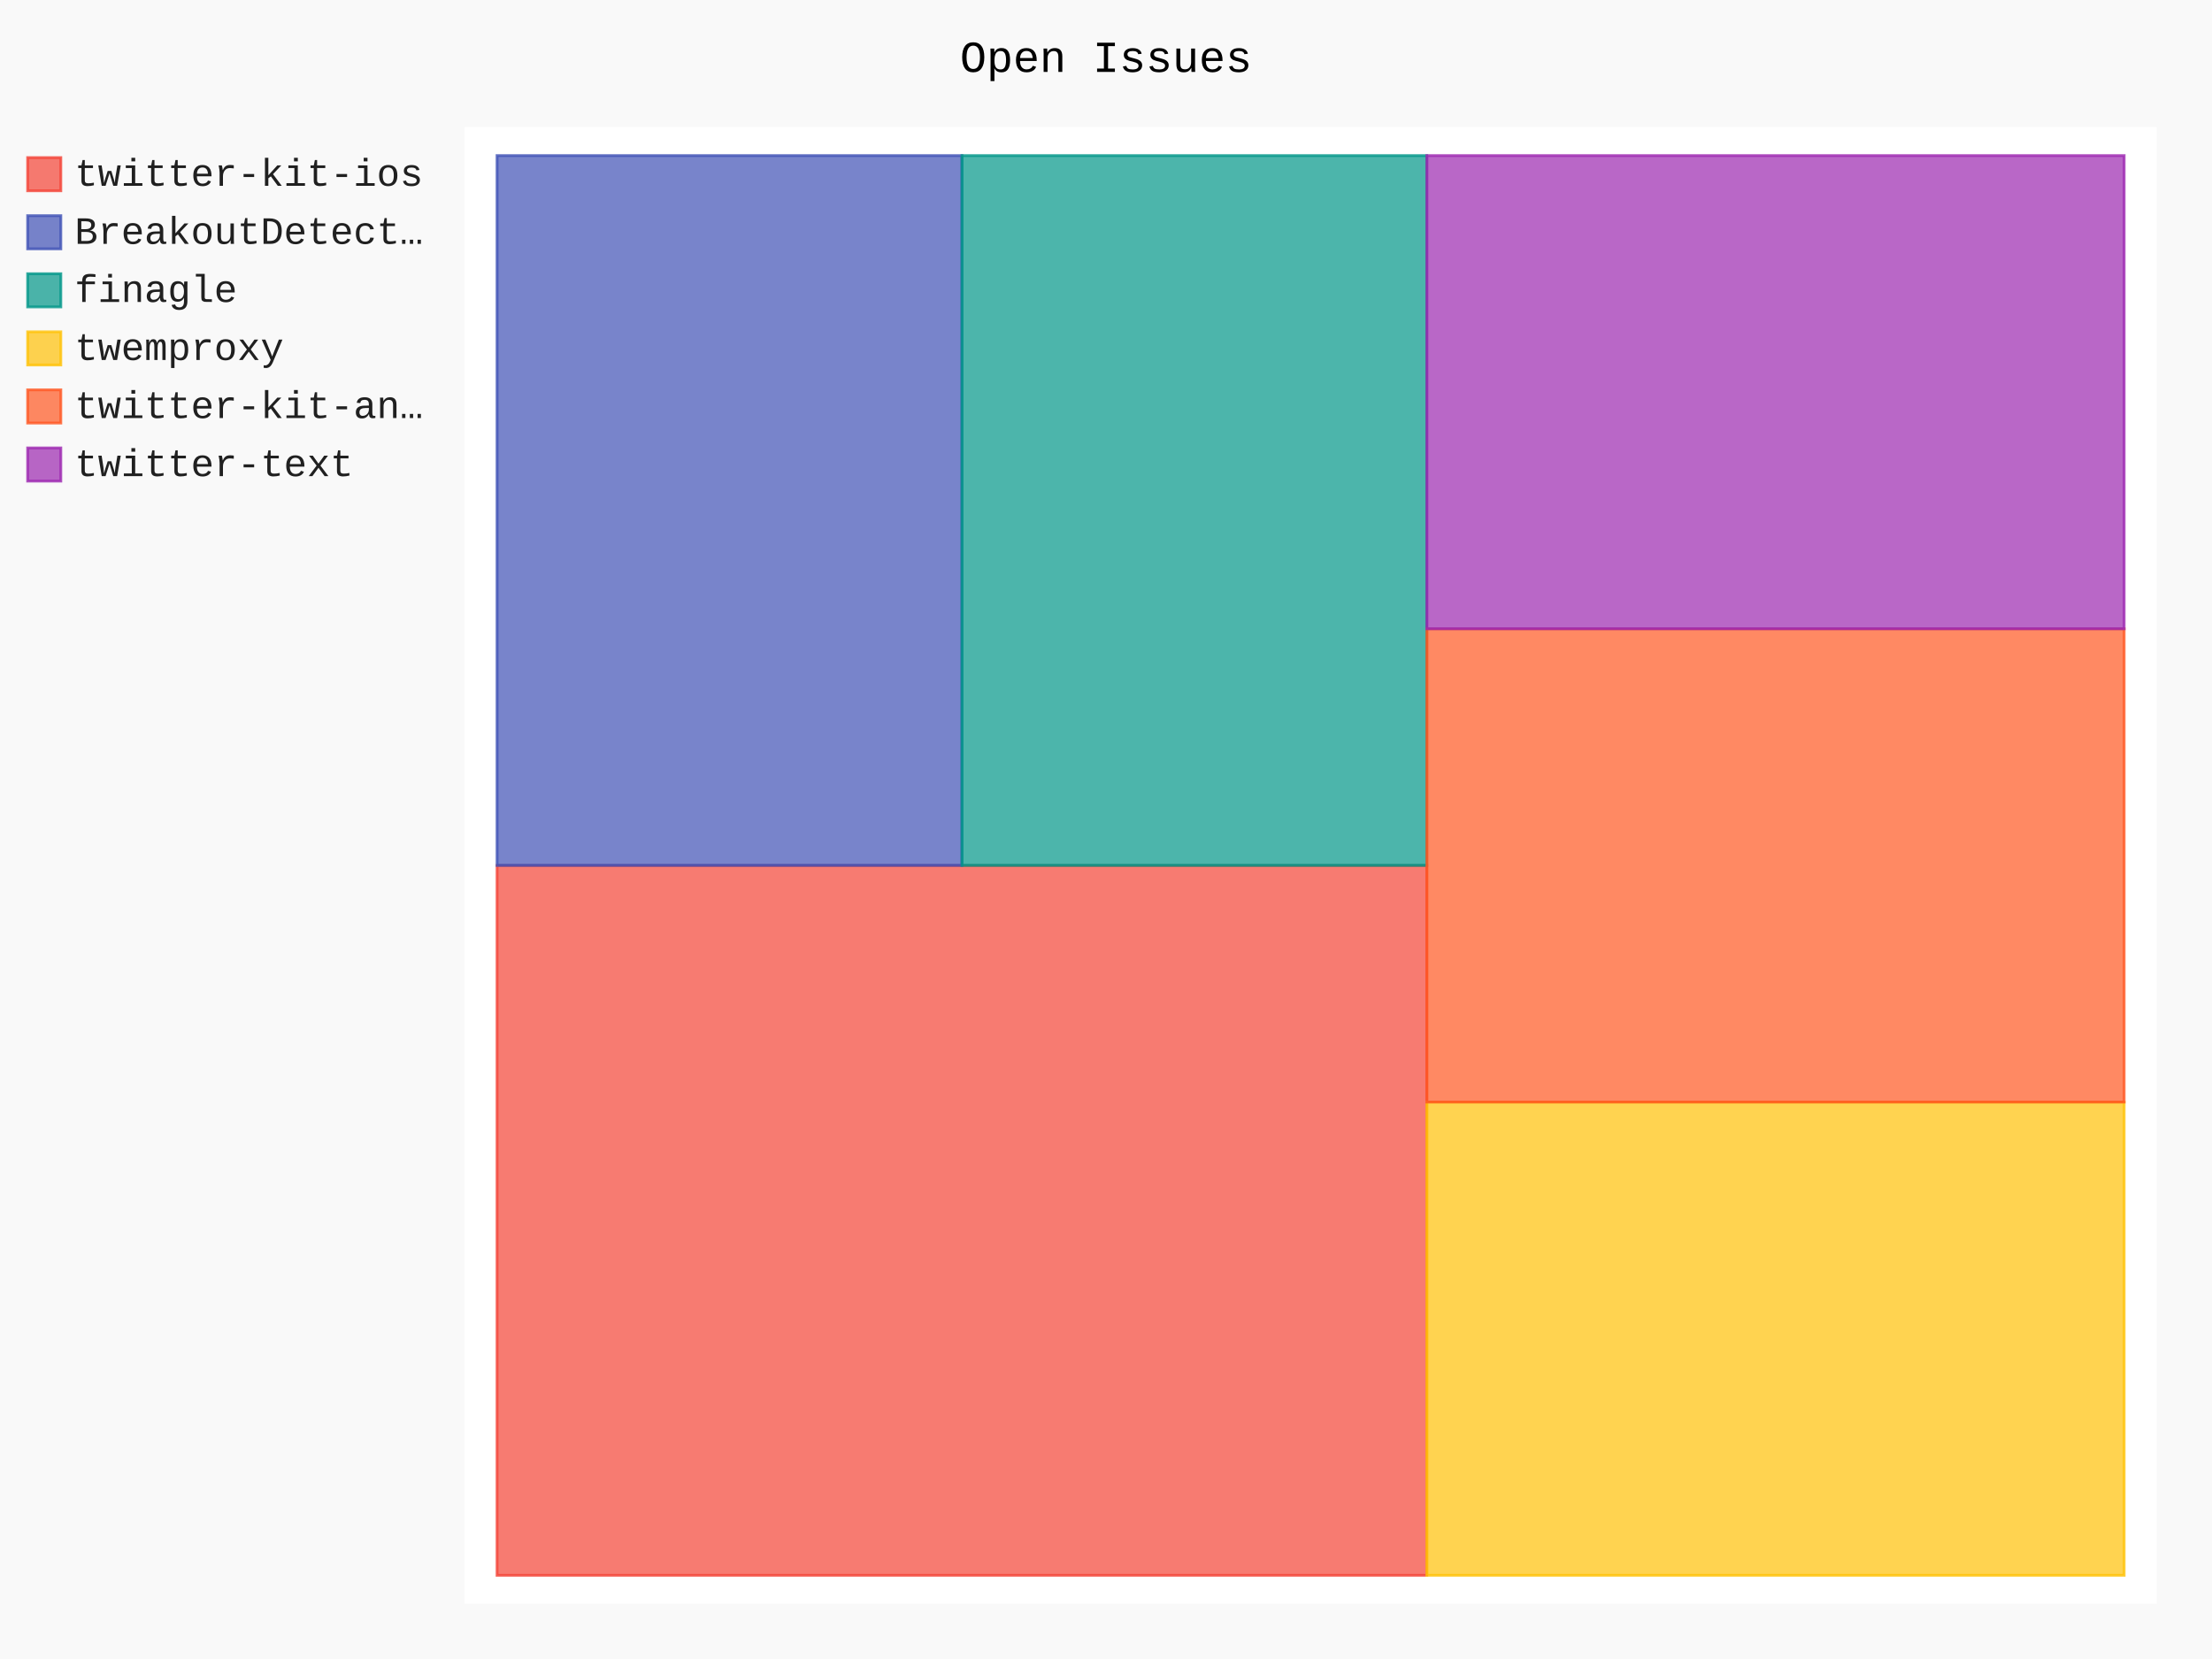
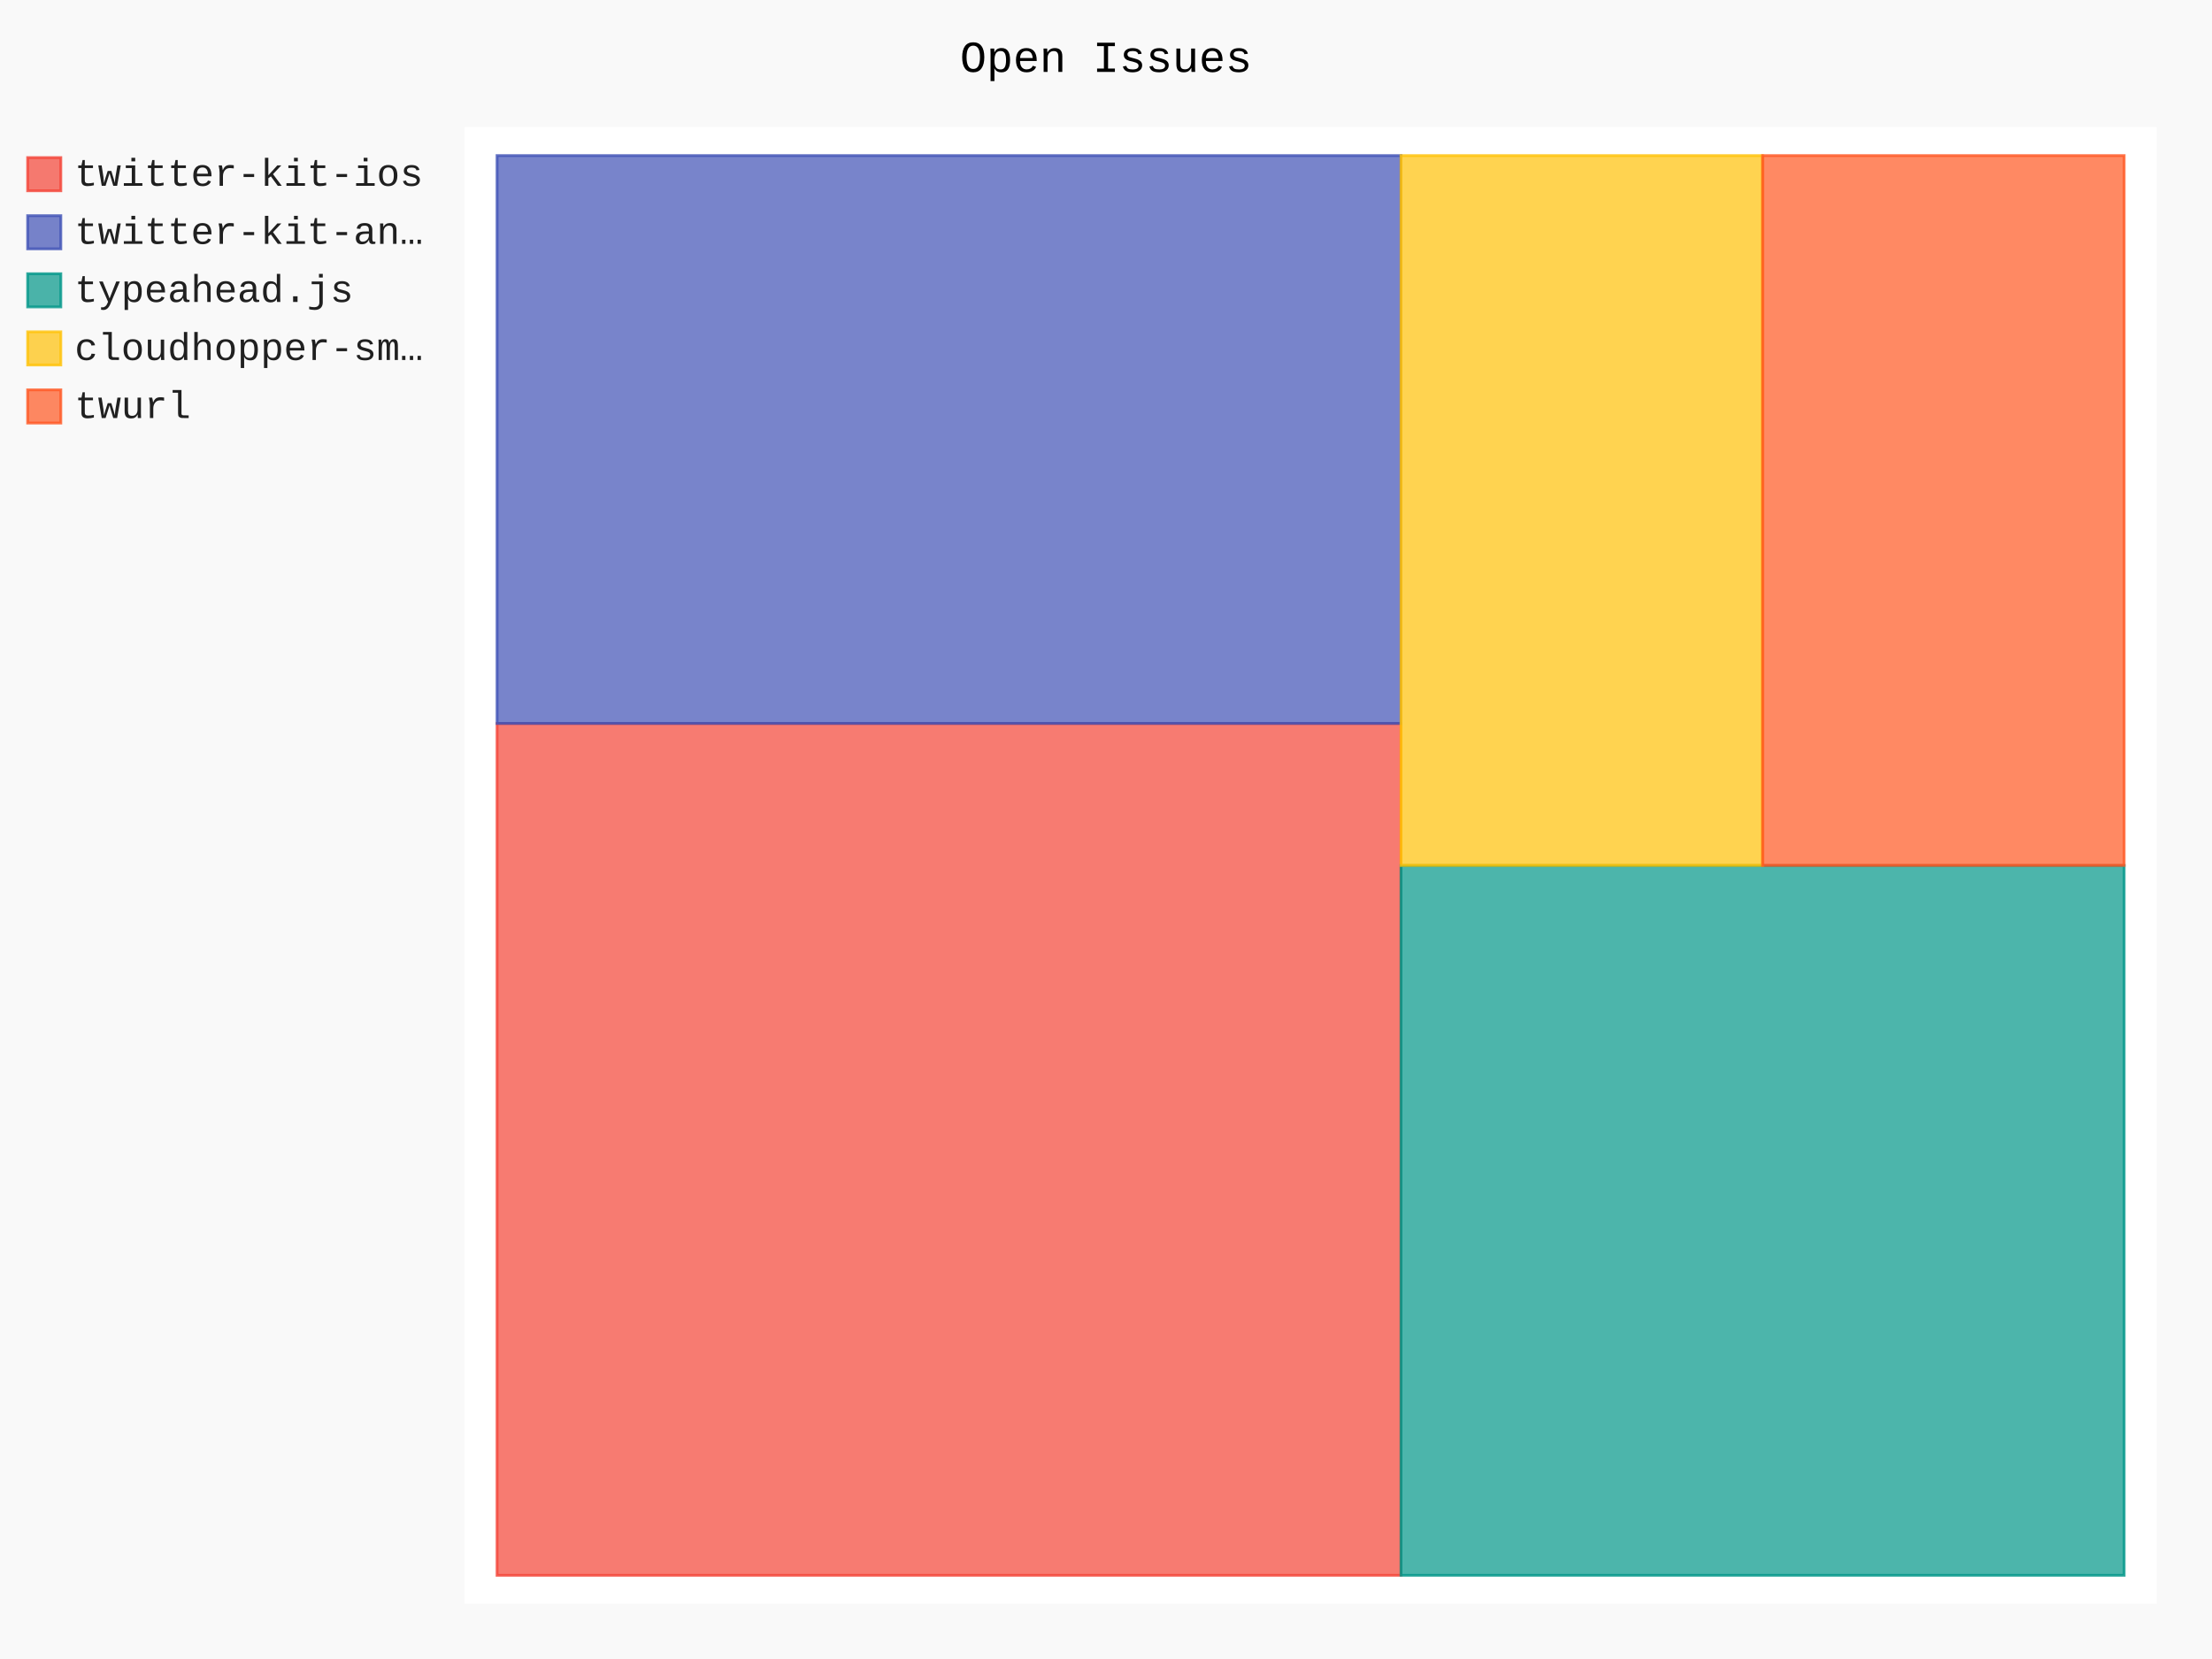
- <svg xmlns="http://www.w3.org/2000/svg" class="pygal-chart" id="chart-8139443d-6a5c-43e4-a990-c5eb1ae644e0" viewBox="0 0 800 600">
+ <svg xmlns="http://www.w3.org/2000/svg" class="pygal-chart" id="chart-f35c832a-93c7-4af7-8386-1dda0ecd9b3c" viewBox="0 0 800 600">
  <defs>
-     <style type="text/css">#chart-8139443d-6a5c-43e4-a990-c5eb1ae644e0{-webkit-user-select:none;-webkit-font-smoothing:antialiased;font-family:Consolas,"Liberation Mono",Menlo,Courier,monospace}#chart-8139443d-6a5c-43e4-a990-c5eb1ae644e0 .title{font-family:Consolas,"Liberation Mono",Menlo,Courier,monospace;font-size:16px}#chart-8139443d-6a5c-43e4-a990-c5eb1ae644e0 .legends .legend text{font-family:Consolas,"Liberation Mono",Menlo,Courier,monospace;font-size:14px}#chart-8139443d-6a5c-43e4-a990-c5eb1ae644e0 .axis text{font-family:Consolas,"Liberation Mono",Menlo,Courier,monospace;font-size:10px}#chart-8139443d-6a5c-43e4-a990-c5eb1ae644e0 .axis text.major{font-family:Consolas,"Liberation Mono",Menlo,Courier,monospace;font-size:10px}#chart-8139443d-6a5c-43e4-a990-c5eb1ae644e0 .text-overlay text.value{font-family:Consolas,"Liberation Mono",Menlo,Courier,monospace;font-size:16px}#chart-8139443d-6a5c-43e4-a990-c5eb1ae644e0 .text-overlay text.label{font-family:Consolas,"Liberation Mono",Menlo,Courier,monospace;font-size:10px}#chart-8139443d-6a5c-43e4-a990-c5eb1ae644e0 .tooltip{font-family:Consolas,"Liberation Mono",Menlo,Courier,monospace;font-size:14px}#chart-8139443d-6a5c-43e4-a990-c5eb1ae644e0 text.no_data{font-family:Consolas,"Liberation Mono",Menlo,Courier,monospace;font-size:64px}
- #chart-8139443d-6a5c-43e4-a990-c5eb1ae644e0{background-color:rgba(249,249,249,1)}#chart-8139443d-6a5c-43e4-a990-c5eb1ae644e0 path,#chart-8139443d-6a5c-43e4-a990-c5eb1ae644e0 line,#chart-8139443d-6a5c-43e4-a990-c5eb1ae644e0 rect,#chart-8139443d-6a5c-43e4-a990-c5eb1ae644e0 circle{-webkit-transition:150ms;-moz-transition:150ms;transition:150ms}#chart-8139443d-6a5c-43e4-a990-c5eb1ae644e0 .graph &gt; .background{fill:rgba(249,249,249,1)}#chart-8139443d-6a5c-43e4-a990-c5eb1ae644e0 .plot &gt; .background{fill:rgba(255,255,255,1)}#chart-8139443d-6a5c-43e4-a990-c5eb1ae644e0 .graph{fill:rgba(0,0,0,.87)}#chart-8139443d-6a5c-43e4-a990-c5eb1ae644e0 text.no_data{fill:rgba(0,0,0,1)}#chart-8139443d-6a5c-43e4-a990-c5eb1ae644e0 .title{fill:rgba(0,0,0,1)}#chart-8139443d-6a5c-43e4-a990-c5eb1ae644e0 .legends .legend text{fill:rgba(0,0,0,.87)}#chart-8139443d-6a5c-43e4-a990-c5eb1ae644e0 .legends .legend:hover text{fill:rgba(0,0,0,1)}#chart-8139443d-6a5c-43e4-a990-c5eb1ae644e0 .axis .line{stroke:rgba(0,0,0,1)}#chart-8139443d-6a5c-43e4-a990-c5eb1ae644e0 .axis .guide.line{stroke:rgba(0,0,0,.54)}#chart-8139443d-6a5c-43e4-a990-c5eb1ae644e0 .axis .major.line{stroke:rgba(0,0,0,.87)}#chart-8139443d-6a5c-43e4-a990-c5eb1ae644e0 .axis text.major{fill:rgba(0,0,0,1)}#chart-8139443d-6a5c-43e4-a990-c5eb1ae644e0 .axis.y .guides:hover .guide.line,#chart-8139443d-6a5c-43e4-a990-c5eb1ae644e0 .line-graph .axis.x .guides:hover .guide.line,#chart-8139443d-6a5c-43e4-a990-c5eb1ae644e0 .stackedline-graph .axis.x .guides:hover .guide.line,#chart-8139443d-6a5c-43e4-a990-c5eb1ae644e0 .xy-graph .axis.x .guides:hover .guide.line{stroke:rgba(0,0,0,1)}#chart-8139443d-6a5c-43e4-a990-c5eb1ae644e0 .axis .guides:hover text{fill:rgba(0,0,0,1)}#chart-8139443d-6a5c-43e4-a990-c5eb1ae644e0 .reactive{fill-opacity:.7;stroke-opacity:.8}#chart-8139443d-6a5c-43e4-a990-c5eb1ae644e0 .ci{stroke:rgba(0,0,0,.87)}#chart-8139443d-6a5c-43e4-a990-c5eb1ae644e0 .reactive.active,#chart-8139443d-6a5c-43e4-a990-c5eb1ae644e0 .active .reactive{fill-opacity:.8;stroke-opacity:.9;stroke-width:4}#chart-8139443d-6a5c-43e4-a990-c5eb1ae644e0 .ci .reactive.active{stroke-width:1.5}#chart-8139443d-6a5c-43e4-a990-c5eb1ae644e0 .series text{fill:rgba(0,0,0,1)}#chart-8139443d-6a5c-43e4-a990-c5eb1ae644e0 .tooltip rect{fill:rgba(255,255,255,1);stroke:rgba(0,0,0,1);-webkit-transition:opacity 150ms;-moz-transition:opacity 150ms;transition:opacity 150ms}#chart-8139443d-6a5c-43e4-a990-c5eb1ae644e0 .tooltip .label{fill:rgba(0,0,0,.87)}#chart-8139443d-6a5c-43e4-a990-c5eb1ae644e0 .tooltip .label{fill:rgba(0,0,0,.87)}#chart-8139443d-6a5c-43e4-a990-c5eb1ae644e0 .tooltip .legend{font-size:.8em;fill:rgba(0,0,0,.54)}#chart-8139443d-6a5c-43e4-a990-c5eb1ae644e0 .tooltip .x_label{font-size:.6em;fill:rgba(0,0,0,1)}#chart-8139443d-6a5c-43e4-a990-c5eb1ae644e0 .tooltip .xlink{font-size:.5em;text-decoration:underline}#chart-8139443d-6a5c-43e4-a990-c5eb1ae644e0 .tooltip .value{font-size:1.5em}#chart-8139443d-6a5c-43e4-a990-c5eb1ae644e0 .bound{font-size:.5em}#chart-8139443d-6a5c-43e4-a990-c5eb1ae644e0 .max-value{font-size:.75em;fill:rgba(0,0,0,.54)}#chart-8139443d-6a5c-43e4-a990-c5eb1ae644e0 .map-element{fill:rgba(255,255,255,1);stroke:rgba(0,0,0,.54) !important}#chart-8139443d-6a5c-43e4-a990-c5eb1ae644e0 .map-element .reactive{fill-opacity:inherit;stroke-opacity:inherit}#chart-8139443d-6a5c-43e4-a990-c5eb1ae644e0 .color-0,#chart-8139443d-6a5c-43e4-a990-c5eb1ae644e0 .color-0 a:visited{stroke:#F44336;fill:#F44336}#chart-8139443d-6a5c-43e4-a990-c5eb1ae644e0 .color-1,#chart-8139443d-6a5c-43e4-a990-c5eb1ae644e0 .color-1 a:visited{stroke:#3F51B5;fill:#3F51B5}#chart-8139443d-6a5c-43e4-a990-c5eb1ae644e0 .color-2,#chart-8139443d-6a5c-43e4-a990-c5eb1ae644e0 .color-2 a:visited{stroke:#009688;fill:#009688}#chart-8139443d-6a5c-43e4-a990-c5eb1ae644e0 .color-3,#chart-8139443d-6a5c-43e4-a990-c5eb1ae644e0 .color-3 a:visited{stroke:#FFC107;fill:#FFC107}#chart-8139443d-6a5c-43e4-a990-c5eb1ae644e0 .color-4,#chart-8139443d-6a5c-43e4-a990-c5eb1ae644e0 .color-4 a:visited{stroke:#FF5722;fill:#FF5722}#chart-8139443d-6a5c-43e4-a990-c5eb1ae644e0 .color-5,#chart-8139443d-6a5c-43e4-a990-c5eb1ae644e0 .color-5 a:visited{stroke:#9C27B0;fill:#9C27B0}#chart-8139443d-6a5c-43e4-a990-c5eb1ae644e0 .text-overlay .color-0 text{fill:black}#chart-8139443d-6a5c-43e4-a990-c5eb1ae644e0 .text-overlay .color-1 text{fill:black}#chart-8139443d-6a5c-43e4-a990-c5eb1ae644e0 .text-overlay .color-2 text{fill:black}#chart-8139443d-6a5c-43e4-a990-c5eb1ae644e0 .text-overlay .color-3 text{fill:black}#chart-8139443d-6a5c-43e4-a990-c5eb1ae644e0 .text-overlay .color-4 text{fill:black}#chart-8139443d-6a5c-43e4-a990-c5eb1ae644e0 .text-overlay .color-5 text{fill:black}
- #chart-8139443d-6a5c-43e4-a990-c5eb1ae644e0 text.no_data{text-anchor:middle}#chart-8139443d-6a5c-43e4-a990-c5eb1ae644e0 .guide.line{fill:none}#chart-8139443d-6a5c-43e4-a990-c5eb1ae644e0 .centered{text-anchor:middle}#chart-8139443d-6a5c-43e4-a990-c5eb1ae644e0 .title{text-anchor:middle}#chart-8139443d-6a5c-43e4-a990-c5eb1ae644e0 .legends .legend text{fill-opacity:1}#chart-8139443d-6a5c-43e4-a990-c5eb1ae644e0 .axis.x text{text-anchor:middle}#chart-8139443d-6a5c-43e4-a990-c5eb1ae644e0 .axis.x:not(.web) text[transform]{text-anchor:start}#chart-8139443d-6a5c-43e4-a990-c5eb1ae644e0 .axis.x:not(.web) text[transform].backwards{text-anchor:end}#chart-8139443d-6a5c-43e4-a990-c5eb1ae644e0 .axis.y text{text-anchor:end}#chart-8139443d-6a5c-43e4-a990-c5eb1ae644e0 .axis.y text[transform].backwards{text-anchor:start}#chart-8139443d-6a5c-43e4-a990-c5eb1ae644e0 .axis.y2 text{text-anchor:start}#chart-8139443d-6a5c-43e4-a990-c5eb1ae644e0 .axis.y2 text[transform].backwards{text-anchor:end}#chart-8139443d-6a5c-43e4-a990-c5eb1ae644e0 .axis .guide.line{stroke-dasharray:4,4}#chart-8139443d-6a5c-43e4-a990-c5eb1ae644e0 .axis .major.guide.line{stroke-dasharray:6,6}#chart-8139443d-6a5c-43e4-a990-c5eb1ae644e0 .horizontal .axis.y .guide.line,#chart-8139443d-6a5c-43e4-a990-c5eb1ae644e0 .horizontal .axis.y2 .guide.line,#chart-8139443d-6a5c-43e4-a990-c5eb1ae644e0 .vertical .axis.x .guide.line{opacity:0}#chart-8139443d-6a5c-43e4-a990-c5eb1ae644e0 .horizontal .axis.always_show .guide.line,#chart-8139443d-6a5c-43e4-a990-c5eb1ae644e0 .vertical .axis.always_show .guide.line{opacity:1 !important}#chart-8139443d-6a5c-43e4-a990-c5eb1ae644e0 .axis.y .guides:hover .guide.line,#chart-8139443d-6a5c-43e4-a990-c5eb1ae644e0 .axis.y2 .guides:hover .guide.line,#chart-8139443d-6a5c-43e4-a990-c5eb1ae644e0 .axis.x .guides:hover .guide.line{opacity:1}#chart-8139443d-6a5c-43e4-a990-c5eb1ae644e0 .axis .guides:hover text{opacity:1}#chart-8139443d-6a5c-43e4-a990-c5eb1ae644e0 .nofill{fill:none}#chart-8139443d-6a5c-43e4-a990-c5eb1ae644e0 .subtle-fill{fill-opacity:.2}#chart-8139443d-6a5c-43e4-a990-c5eb1ae644e0 .dot{stroke-width:1px;fill-opacity:1}#chart-8139443d-6a5c-43e4-a990-c5eb1ae644e0 .dot.active{stroke-width:5px}#chart-8139443d-6a5c-43e4-a990-c5eb1ae644e0 .dot.negative{fill:transparent}#chart-8139443d-6a5c-43e4-a990-c5eb1ae644e0 text,#chart-8139443d-6a5c-43e4-a990-c5eb1ae644e0 tspan{stroke:none !important}#chart-8139443d-6a5c-43e4-a990-c5eb1ae644e0 .series text.active{opacity:1}#chart-8139443d-6a5c-43e4-a990-c5eb1ae644e0 .tooltip rect{fill-opacity:.95;stroke-width:.5}#chart-8139443d-6a5c-43e4-a990-c5eb1ae644e0 .tooltip text{fill-opacity:1}#chart-8139443d-6a5c-43e4-a990-c5eb1ae644e0 .showable{visibility:hidden}#chart-8139443d-6a5c-43e4-a990-c5eb1ae644e0 .showable.shown{visibility:visible}#chart-8139443d-6a5c-43e4-a990-c5eb1ae644e0 .gauge-background{fill:rgba(229,229,229,1);stroke:none}#chart-8139443d-6a5c-43e4-a990-c5eb1ae644e0 .bg-lines{stroke:rgba(249,249,249,1);stroke-width:2px}</style>
+     <style type="text/css">#chart-f35c832a-93c7-4af7-8386-1dda0ecd9b3c{-webkit-user-select:none;-webkit-font-smoothing:antialiased;font-family:Consolas,"Liberation Mono",Menlo,Courier,monospace}#chart-f35c832a-93c7-4af7-8386-1dda0ecd9b3c .title{font-family:Consolas,"Liberation Mono",Menlo,Courier,monospace;font-size:16px}#chart-f35c832a-93c7-4af7-8386-1dda0ecd9b3c .legends .legend text{font-family:Consolas,"Liberation Mono",Menlo,Courier,monospace;font-size:14px}#chart-f35c832a-93c7-4af7-8386-1dda0ecd9b3c .axis text{font-family:Consolas,"Liberation Mono",Menlo,Courier,monospace;font-size:10px}#chart-f35c832a-93c7-4af7-8386-1dda0ecd9b3c .axis text.major{font-family:Consolas,"Liberation Mono",Menlo,Courier,monospace;font-size:10px}#chart-f35c832a-93c7-4af7-8386-1dda0ecd9b3c .text-overlay text.value{font-family:Consolas,"Liberation Mono",Menlo,Courier,monospace;font-size:16px}#chart-f35c832a-93c7-4af7-8386-1dda0ecd9b3c .text-overlay text.label{font-family:Consolas,"Liberation Mono",Menlo,Courier,monospace;font-size:10px}#chart-f35c832a-93c7-4af7-8386-1dda0ecd9b3c .tooltip{font-family:Consolas,"Liberation Mono",Menlo,Courier,monospace;font-size:14px}#chart-f35c832a-93c7-4af7-8386-1dda0ecd9b3c text.no_data{font-family:Consolas,"Liberation Mono",Menlo,Courier,monospace;font-size:64px}
+ #chart-f35c832a-93c7-4af7-8386-1dda0ecd9b3c{background-color:rgba(249,249,249,1)}#chart-f35c832a-93c7-4af7-8386-1dda0ecd9b3c path,#chart-f35c832a-93c7-4af7-8386-1dda0ecd9b3c line,#chart-f35c832a-93c7-4af7-8386-1dda0ecd9b3c rect,#chart-f35c832a-93c7-4af7-8386-1dda0ecd9b3c circle{-webkit-transition:150ms;-moz-transition:150ms;transition:150ms}#chart-f35c832a-93c7-4af7-8386-1dda0ecd9b3c .graph &gt; .background{fill:rgba(249,249,249,1)}#chart-f35c832a-93c7-4af7-8386-1dda0ecd9b3c .plot &gt; .background{fill:rgba(255,255,255,1)}#chart-f35c832a-93c7-4af7-8386-1dda0ecd9b3c .graph{fill:rgba(0,0,0,.87)}#chart-f35c832a-93c7-4af7-8386-1dda0ecd9b3c text.no_data{fill:rgba(0,0,0,1)}#chart-f35c832a-93c7-4af7-8386-1dda0ecd9b3c .title{fill:rgba(0,0,0,1)}#chart-f35c832a-93c7-4af7-8386-1dda0ecd9b3c .legends .legend text{fill:rgba(0,0,0,.87)}#chart-f35c832a-93c7-4af7-8386-1dda0ecd9b3c .legends .legend:hover text{fill:rgba(0,0,0,1)}#chart-f35c832a-93c7-4af7-8386-1dda0ecd9b3c .axis .line{stroke:rgba(0,0,0,1)}#chart-f35c832a-93c7-4af7-8386-1dda0ecd9b3c .axis .guide.line{stroke:rgba(0,0,0,.54)}#chart-f35c832a-93c7-4af7-8386-1dda0ecd9b3c .axis .major.line{stroke:rgba(0,0,0,.87)}#chart-f35c832a-93c7-4af7-8386-1dda0ecd9b3c .axis text.major{fill:rgba(0,0,0,1)}#chart-f35c832a-93c7-4af7-8386-1dda0ecd9b3c .axis.y .guides:hover .guide.line,#chart-f35c832a-93c7-4af7-8386-1dda0ecd9b3c .line-graph .axis.x .guides:hover .guide.line,#chart-f35c832a-93c7-4af7-8386-1dda0ecd9b3c .stackedline-graph .axis.x .guides:hover .guide.line,#chart-f35c832a-93c7-4af7-8386-1dda0ecd9b3c .xy-graph .axis.x .guides:hover .guide.line{stroke:rgba(0,0,0,1)}#chart-f35c832a-93c7-4af7-8386-1dda0ecd9b3c .axis .guides:hover text{fill:rgba(0,0,0,1)}#chart-f35c832a-93c7-4af7-8386-1dda0ecd9b3c .reactive{fill-opacity:.7;stroke-opacity:.8}#chart-f35c832a-93c7-4af7-8386-1dda0ecd9b3c .ci{stroke:rgba(0,0,0,.87)}#chart-f35c832a-93c7-4af7-8386-1dda0ecd9b3c .reactive.active,#chart-f35c832a-93c7-4af7-8386-1dda0ecd9b3c .active .reactive{fill-opacity:.8;stroke-opacity:.9;stroke-width:4}#chart-f35c832a-93c7-4af7-8386-1dda0ecd9b3c .ci .reactive.active{stroke-width:1.5}#chart-f35c832a-93c7-4af7-8386-1dda0ecd9b3c .series text{fill:rgba(0,0,0,1)}#chart-f35c832a-93c7-4af7-8386-1dda0ecd9b3c .tooltip rect{fill:rgba(255,255,255,1);stroke:rgba(0,0,0,1);-webkit-transition:opacity 150ms;-moz-transition:opacity 150ms;transition:opacity 150ms}#chart-f35c832a-93c7-4af7-8386-1dda0ecd9b3c .tooltip .label{fill:rgba(0,0,0,.87)}#chart-f35c832a-93c7-4af7-8386-1dda0ecd9b3c .tooltip .label{fill:rgba(0,0,0,.87)}#chart-f35c832a-93c7-4af7-8386-1dda0ecd9b3c .tooltip .legend{font-size:.8em;fill:rgba(0,0,0,.54)}#chart-f35c832a-93c7-4af7-8386-1dda0ecd9b3c .tooltip .x_label{font-size:.6em;fill:rgba(0,0,0,1)}#chart-f35c832a-93c7-4af7-8386-1dda0ecd9b3c .tooltip .xlink{font-size:.5em;text-decoration:underline}#chart-f35c832a-93c7-4af7-8386-1dda0ecd9b3c .tooltip .value{font-size:1.5em}#chart-f35c832a-93c7-4af7-8386-1dda0ecd9b3c .bound{font-size:.5em}#chart-f35c832a-93c7-4af7-8386-1dda0ecd9b3c .max-value{font-size:.75em;fill:rgba(0,0,0,.54)}#chart-f35c832a-93c7-4af7-8386-1dda0ecd9b3c .map-element{fill:rgba(255,255,255,1);stroke:rgba(0,0,0,.54) !important}#chart-f35c832a-93c7-4af7-8386-1dda0ecd9b3c .map-element .reactive{fill-opacity:inherit;stroke-opacity:inherit}#chart-f35c832a-93c7-4af7-8386-1dda0ecd9b3c .color-0,#chart-f35c832a-93c7-4af7-8386-1dda0ecd9b3c .color-0 a:visited{stroke:#F44336;fill:#F44336}#chart-f35c832a-93c7-4af7-8386-1dda0ecd9b3c .color-1,#chart-f35c832a-93c7-4af7-8386-1dda0ecd9b3c .color-1 a:visited{stroke:#3F51B5;fill:#3F51B5}#chart-f35c832a-93c7-4af7-8386-1dda0ecd9b3c .color-2,#chart-f35c832a-93c7-4af7-8386-1dda0ecd9b3c .color-2 a:visited{stroke:#009688;fill:#009688}#chart-f35c832a-93c7-4af7-8386-1dda0ecd9b3c .color-3,#chart-f35c832a-93c7-4af7-8386-1dda0ecd9b3c .color-3 a:visited{stroke:#FFC107;fill:#FFC107}#chart-f35c832a-93c7-4af7-8386-1dda0ecd9b3c .color-4,#chart-f35c832a-93c7-4af7-8386-1dda0ecd9b3c .color-4 a:visited{stroke:#FF5722;fill:#FF5722}#chart-f35c832a-93c7-4af7-8386-1dda0ecd9b3c .text-overlay .color-0 text{fill:black}#chart-f35c832a-93c7-4af7-8386-1dda0ecd9b3c .text-overlay .color-1 text{fill:black}#chart-f35c832a-93c7-4af7-8386-1dda0ecd9b3c .text-overlay .color-2 text{fill:black}#chart-f35c832a-93c7-4af7-8386-1dda0ecd9b3c .text-overlay .color-3 text{fill:black}#chart-f35c832a-93c7-4af7-8386-1dda0ecd9b3c .text-overlay .color-4 text{fill:black}
+ #chart-f35c832a-93c7-4af7-8386-1dda0ecd9b3c text.no_data{text-anchor:middle}#chart-f35c832a-93c7-4af7-8386-1dda0ecd9b3c .guide.line{fill:none}#chart-f35c832a-93c7-4af7-8386-1dda0ecd9b3c .centered{text-anchor:middle}#chart-f35c832a-93c7-4af7-8386-1dda0ecd9b3c .title{text-anchor:middle}#chart-f35c832a-93c7-4af7-8386-1dda0ecd9b3c .legends .legend text{fill-opacity:1}#chart-f35c832a-93c7-4af7-8386-1dda0ecd9b3c .axis.x text{text-anchor:middle}#chart-f35c832a-93c7-4af7-8386-1dda0ecd9b3c .axis.x:not(.web) text[transform]{text-anchor:start}#chart-f35c832a-93c7-4af7-8386-1dda0ecd9b3c .axis.x:not(.web) text[transform].backwards{text-anchor:end}#chart-f35c832a-93c7-4af7-8386-1dda0ecd9b3c .axis.y text{text-anchor:end}#chart-f35c832a-93c7-4af7-8386-1dda0ecd9b3c .axis.y text[transform].backwards{text-anchor:start}#chart-f35c832a-93c7-4af7-8386-1dda0ecd9b3c .axis.y2 text{text-anchor:start}#chart-f35c832a-93c7-4af7-8386-1dda0ecd9b3c .axis.y2 text[transform].backwards{text-anchor:end}#chart-f35c832a-93c7-4af7-8386-1dda0ecd9b3c .axis .guide.line{stroke-dasharray:4,4}#chart-f35c832a-93c7-4af7-8386-1dda0ecd9b3c .axis .major.guide.line{stroke-dasharray:6,6}#chart-f35c832a-93c7-4af7-8386-1dda0ecd9b3c .horizontal .axis.y .guide.line,#chart-f35c832a-93c7-4af7-8386-1dda0ecd9b3c .horizontal .axis.y2 .guide.line,#chart-f35c832a-93c7-4af7-8386-1dda0ecd9b3c .vertical .axis.x .guide.line{opacity:0}#chart-f35c832a-93c7-4af7-8386-1dda0ecd9b3c .horizontal .axis.always_show .guide.line,#chart-f35c832a-93c7-4af7-8386-1dda0ecd9b3c .vertical .axis.always_show .guide.line{opacity:1 !important}#chart-f35c832a-93c7-4af7-8386-1dda0ecd9b3c .axis.y .guides:hover .guide.line,#chart-f35c832a-93c7-4af7-8386-1dda0ecd9b3c .axis.y2 .guides:hover .guide.line,#chart-f35c832a-93c7-4af7-8386-1dda0ecd9b3c .axis.x .guides:hover .guide.line{opacity:1}#chart-f35c832a-93c7-4af7-8386-1dda0ecd9b3c .axis .guides:hover text{opacity:1}#chart-f35c832a-93c7-4af7-8386-1dda0ecd9b3c .nofill{fill:none}#chart-f35c832a-93c7-4af7-8386-1dda0ecd9b3c .subtle-fill{fill-opacity:.2}#chart-f35c832a-93c7-4af7-8386-1dda0ecd9b3c .dot{stroke-width:1px;fill-opacity:1}#chart-f35c832a-93c7-4af7-8386-1dda0ecd9b3c .dot.active{stroke-width:5px}#chart-f35c832a-93c7-4af7-8386-1dda0ecd9b3c .dot.negative{fill:transparent}#chart-f35c832a-93c7-4af7-8386-1dda0ecd9b3c text,#chart-f35c832a-93c7-4af7-8386-1dda0ecd9b3c tspan{stroke:none !important}#chart-f35c832a-93c7-4af7-8386-1dda0ecd9b3c .series text.active{opacity:1}#chart-f35c832a-93c7-4af7-8386-1dda0ecd9b3c .tooltip rect{fill-opacity:.95;stroke-width:.5}#chart-f35c832a-93c7-4af7-8386-1dda0ecd9b3c .tooltip text{fill-opacity:1}#chart-f35c832a-93c7-4af7-8386-1dda0ecd9b3c .showable{visibility:hidden}#chart-f35c832a-93c7-4af7-8386-1dda0ecd9b3c .showable.shown{visibility:visible}#chart-f35c832a-93c7-4af7-8386-1dda0ecd9b3c .gauge-background{fill:rgba(229,229,229,1);stroke:none}#chart-f35c832a-93c7-4af7-8386-1dda0ecd9b3c .bg-lines{stroke:rgba(249,249,249,1);stroke-width:2px}</style>
  </defs>
  <g class="graph treemap-graph vertical">
    <rect class="background" height="600" width="800" x="0" y="0" />
    <g class="plot" transform="translate(168, 46)">
      <rect class="background" height="534" width="612.0" x="0" y="0" />
      <g class="series serie-0 color-0">
        <g class="rects">
          <g class="rect">
-             <rect class="rect reactive tooltip-trigger" height="256.731" width="336.264" x="11.769" y="267.0" />
+             <rect class="rect reactive tooltip-trigger" height="308.077" width="326.923" x="11.769" y="215.654" />
          </g>
        </g>
      </g>
      <g class="series serie-1 color-1">
        <g class="rects">
          <g class="rect">
-             <rect class="rect reactive tooltip-trigger" height="256.731" width="168.132" x="11.769" y="10.269" />
+             <rect class="rect reactive tooltip-trigger" height="205.385" width="326.923" x="11.769" y="10.269" />
          </g>
        </g>
      </g>
      <g class="series serie-2 color-2">
        <g class="rects">
          <g class="rect">
-             <rect class="rect reactive tooltip-trigger" height="256.731" width="168.132" x="179.901" y="10.269" />
+             <rect class="rect reactive tooltip-trigger" height="256.731" width="261.538" x="338.692" y="267.0" />
          </g>
        </g>
      </g>
      <g class="series serie-3 color-3">
        <g class="rects">
          <g class="rect">
-             <rect class="rect reactive tooltip-trigger" height="171.154" width="252.198" x="348.033" y="352.577" />
+             <rect class="rect reactive tooltip-trigger" height="256.731" width="130.769" x="338.692" y="10.269" />
          </g>
        </g>
      </g>
      <g class="series serie-4 color-4">
        <g class="rects">
          <g class="rect">
-             <rect class="rect reactive tooltip-trigger" height="171.154" width="252.198" x="348.033" y="181.423" />
-           </g>
-         </g>
-       </g>
-       <g class="series serie-5 color-5">
-         <g class="rects">
-           <g class="rect">
-             <rect class="rect reactive tooltip-trigger" height="171.154" width="252.198" x="348.033" y="10.269" />
+             <rect class="rect reactive tooltip-trigger" height="256.731" width="130.769" x="469.462" y="10.269" />
          </g>
        </g>
      </g>
    </g>
    <g class="titles">
      <text class="title plot_title" x="400.0" y="26">Open Issues</text>
    </g>
    <g class="plot overlay" transform="translate(168, 46)">
      <g class="series serie-0 color-0" />
      <g class="series serie-1 color-1" />
      <g class="series serie-2 color-2" />
      <g class="series serie-3 color-3" />
      <g class="series serie-4 color-4" />
-       <g class="series serie-5 color-5" />
    </g>
    <g class="plot text-overlay" transform="translate(168, 46)">
      <g class="series serie-0 color-0" />
      <g class="series serie-1 color-1" />
      <g class="series serie-2 color-2" />
      <g class="series serie-3 color-3" />
      <g class="series serie-4 color-4" />
-       <g class="series serie-5 color-5" />
    </g>
    <g class="plot tooltip-overlay" transform="translate(168, 46)">
      <g class="tooltip" style="opacity: 0" transform="translate(0 0)">
        <rect class="tooltip-box" height="0" rx="0" ry="0" width="0" />
        <g class="text" />
      </g>
    </g>
    <g class="legends" transform="translate(10, 56)">
      <g class="legend reactive activate-serie" id="activate-serie-0">
        <rect class="color-0 reactive" height="12" width="12" x="0.0" y="1.0" />
        <text x="17.0" y="11.2">twitter-kit-ios</text>
      </g>
      <g class="legend reactive activate-serie" id="activate-serie-1">
        <rect class="color-1 reactive" height="12" width="12" x="0.0" y="22.0" />
-         <text x="17.0" y="32.2">BreakoutDetect…</text>
+         <text x="17.0" y="32.2">twitter-kit-an…</text>
      </g>
      <g class="legend reactive activate-serie" id="activate-serie-2">
        <rect class="color-2 reactive" height="12" width="12" x="0.0" y="43.0" />
-         <text x="17.0" y="53.2">finagle</text>
+         <text x="17.0" y="53.2">typeahead.js</text>
      </g>
      <g class="legend reactive activate-serie" id="activate-serie-3">
        <rect class="color-3 reactive" height="12" width="12" x="0.0" y="64.0" />
-         <text x="17.0" y="74.2">twemproxy</text>
+         <text x="17.0" y="74.2">cloudhopper-sm…</text>
      </g>
      <g class="legend reactive activate-serie" id="activate-serie-4">
        <rect class="color-4 reactive" height="12" width="12" x="0.0" y="85.0" />
-         <text x="17.0" y="95.2">twitter-kit-an…</text>
-       </g>
-       <g class="legend reactive activate-serie" id="activate-serie-5">
-         <rect class="color-5 reactive" height="12" width="12" x="0.0" y="106.0" />
-         <text x="17.0" y="116.2">twitter-text</text>
+         <text x="17.0" y="95.2">twurl</text>
      </g>
    </g>
    <g class="legends" transform="translate(790, 56)" />
  </g>
</svg>
